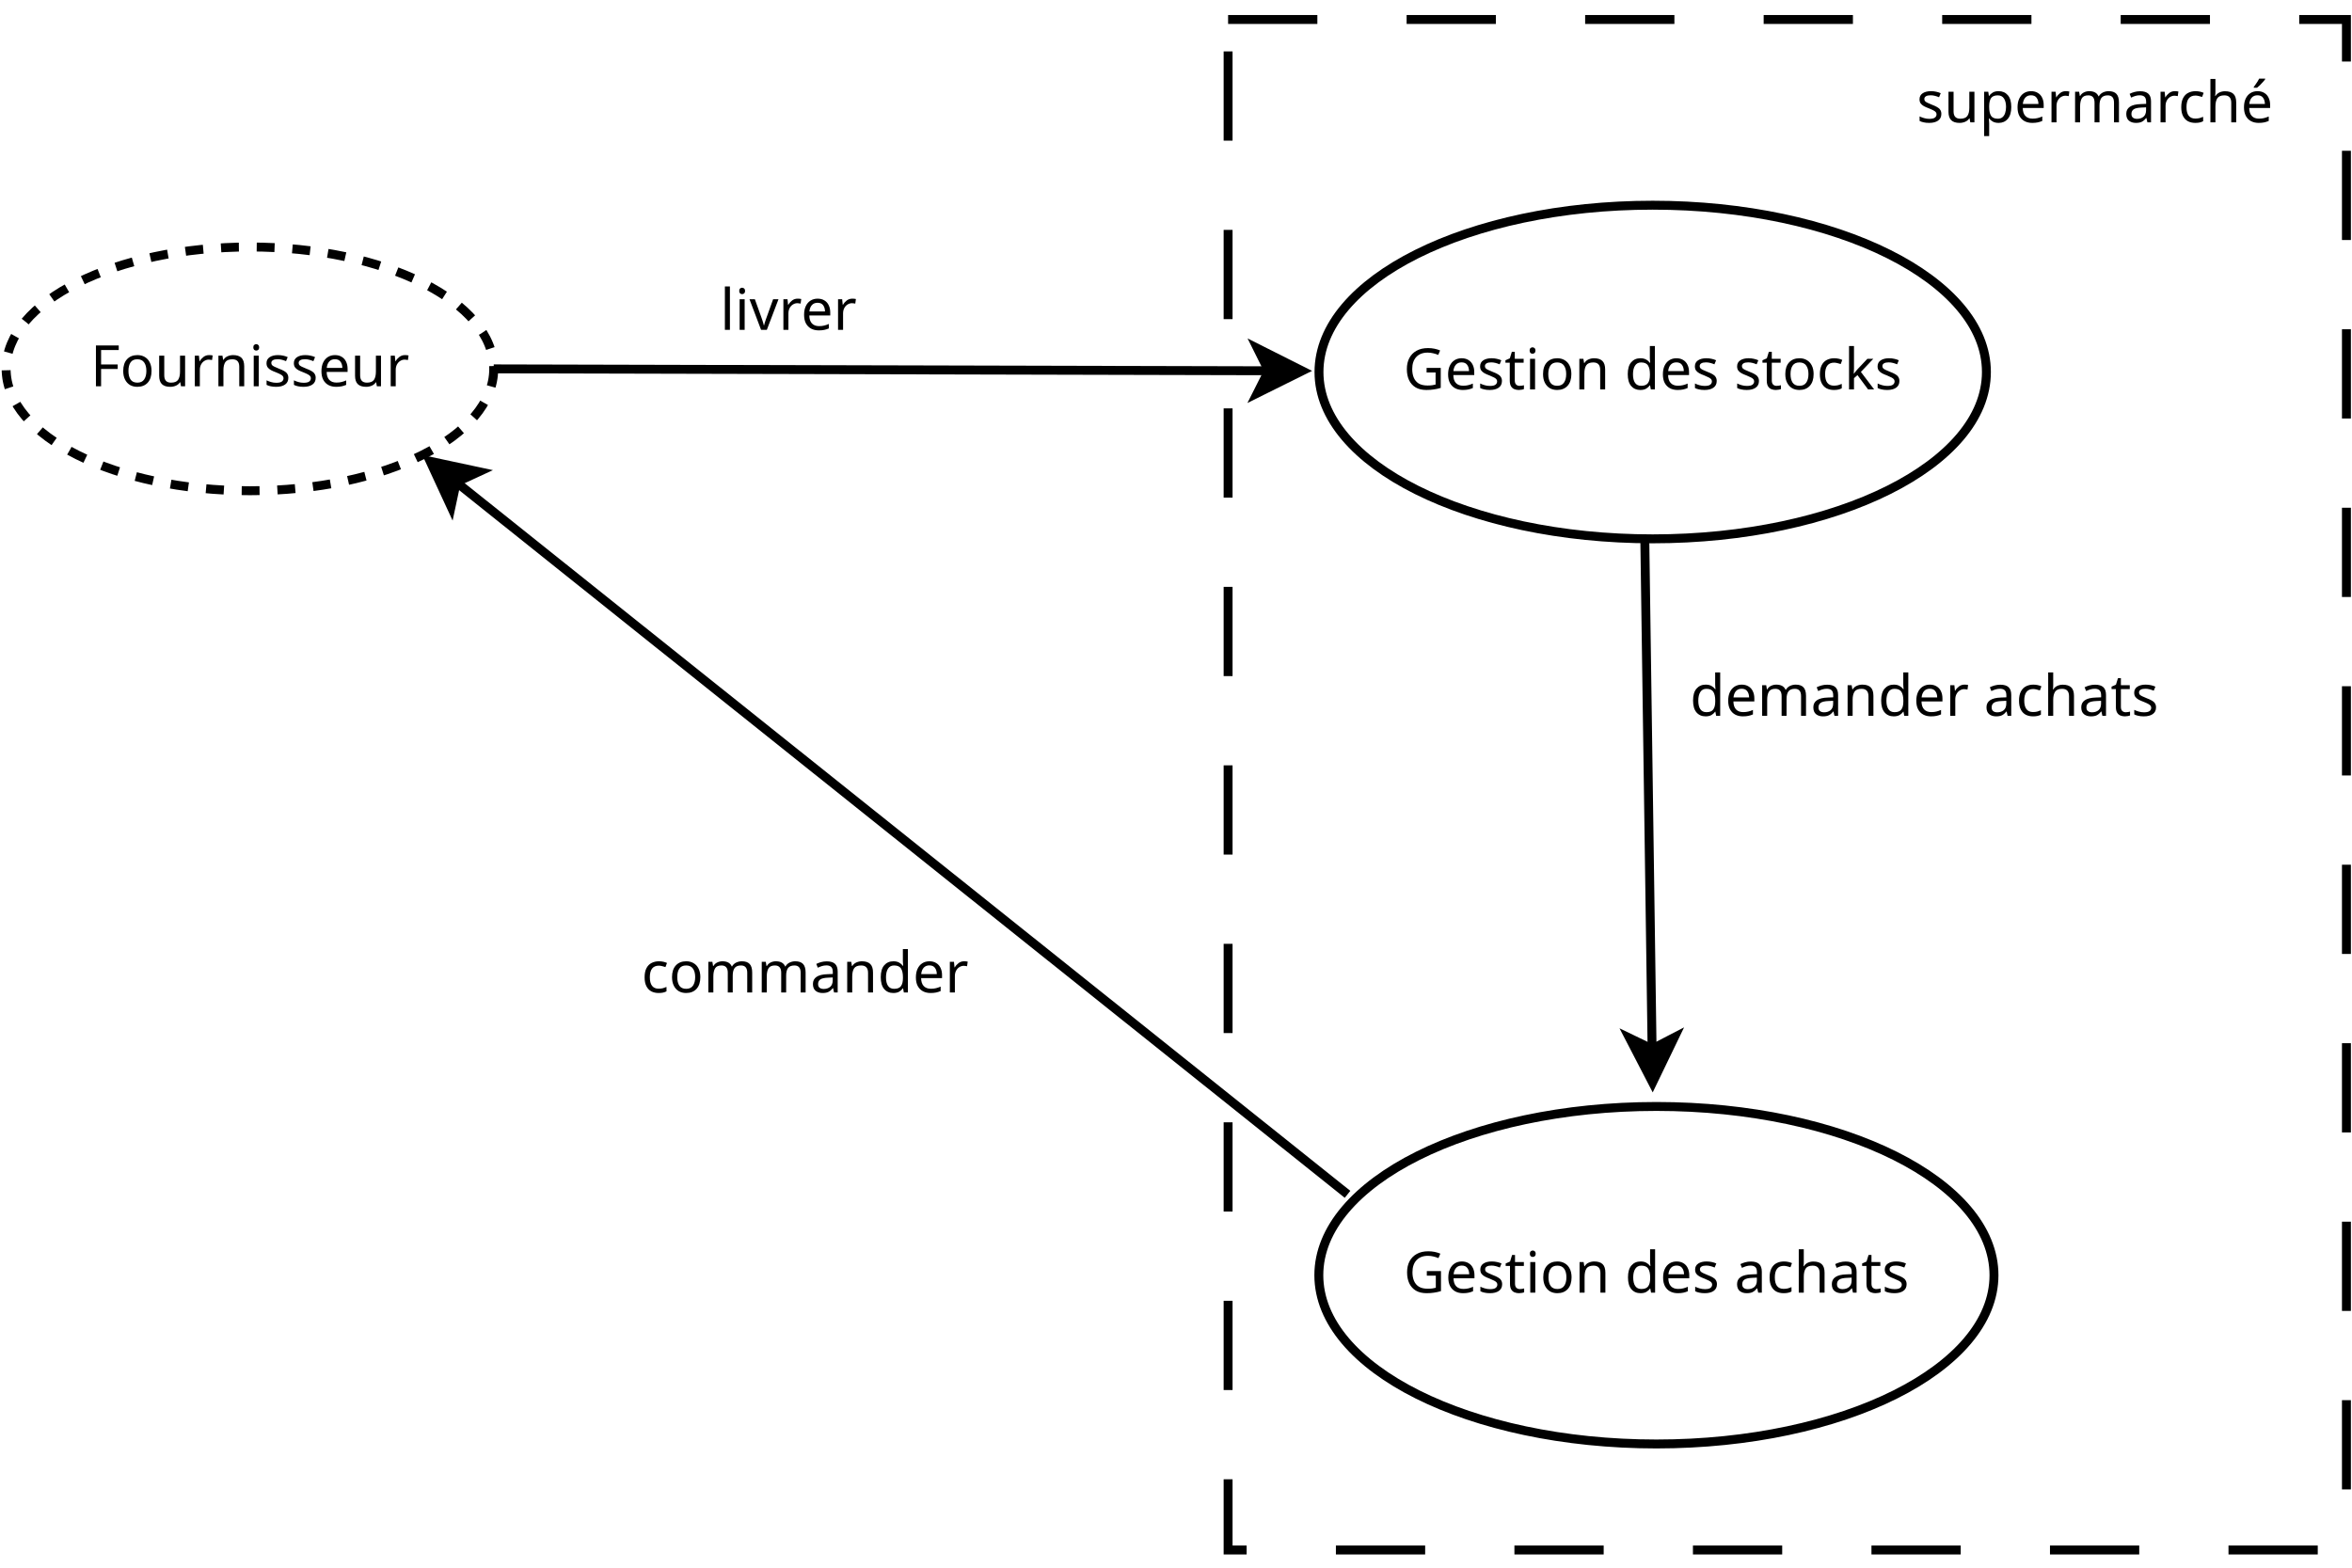
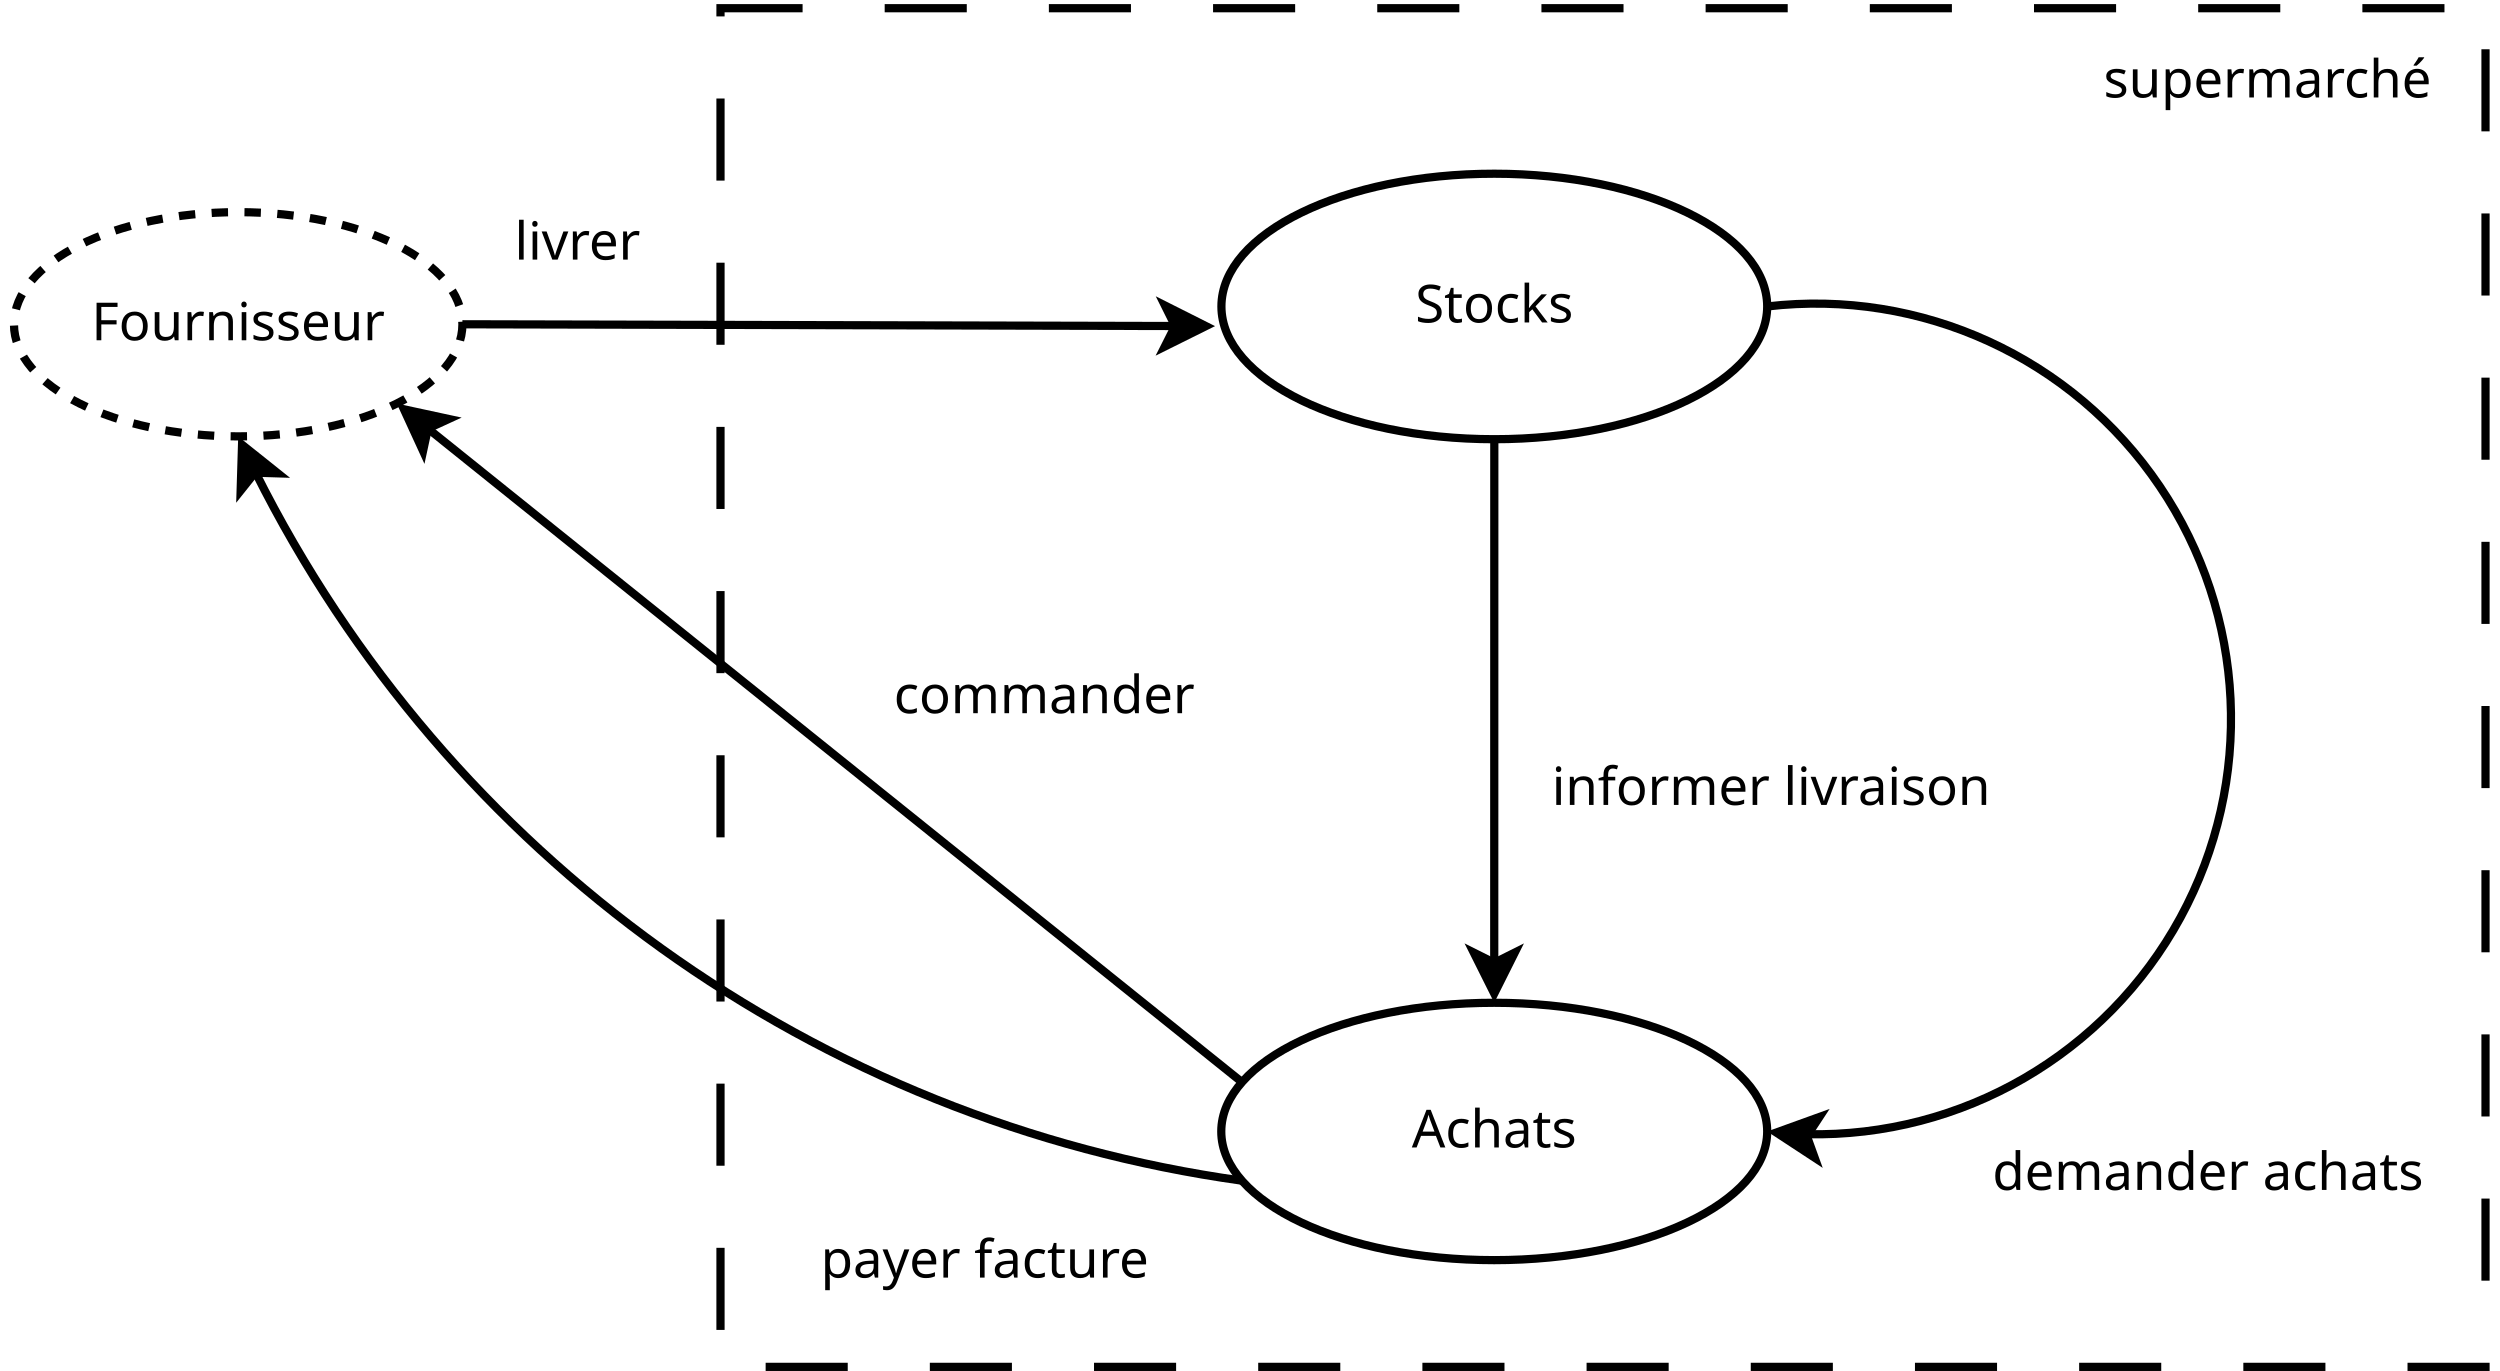
- <svg xmlns="http://www.w3.org/2000/svg" width="27cm" height="18cm" viewBox="317 198 527 346">
+ <svg xmlns="http://www.w3.org/2000/svg" width="31cm" height="17cm" viewBox="317 199 605 334">
  <g>
    <ellipse style="fill: none; fill-opacity:0; stroke-width: 2; stroke-dasharray: 4; stroke: #000000" cx="373" cy="277.999" rx="54.626" ry="27.313" />
    <text font-size="12.8" style="fill: #000000;text-anchor:middle;font-family:sans-serif;font-style:normal;font-weight:normal" x="373" y="281.899">
      <tspan x="373" y="281.899">Fournisseur</tspan>
    </text>
  </g>
  <g>
-     <rect style="fill: none; fill-opacity:0; stroke-width: 2; stroke-dasharray: 20; stroke: #000000" x="592.174" y="199.7" width="250.577" height="343" />
-     <text font-size="12.8" style="fill: #000000;text-anchor:middle;font-family:sans-serif;font-style:normal;font-weight:normal" x="717.463" y="375.1">
-       <tspan x="717.463" y="375.1" />
+     <rect style="fill: none; fill-opacity:0; stroke-width: 2; stroke-dasharray: 20; stroke: #000000" x="490.5" y="201" width="430" height="331" />
+     <text font-size="12.8" style="fill: #000000;text-anchor:middle;font-family:sans-serif;font-style:normal;font-weight:normal" x="705.5" y="370.4">
+       <tspan x="705.5" y="370.4" />
    </text>
  </g>
  <g>
-     <rect style="fill: none; fill-opacity:0; stroke-width: 2.35099e-37; stroke-dasharray: 20; stroke: #000000" x="733.3" y="199.7" width="106.15" height="38.3" />
-     <text font-size="12.8" style="fill: #000000;text-anchor:middle;font-family:sans-serif;font-style:normal;font-weight:normal" x="786.375" y="222.75">
-       <tspan x="786.375" y="222.75">supermarché</tspan>
+     <rect style="fill: none; fill-opacity:0; stroke-width: 2.35099e-37; stroke-dasharray: 20; stroke: #000000" x="814.3" y="199.7" width="106.15" height="38.3" />
+     <text font-size="12.8" style="fill: #000000;text-anchor:middle;font-family:sans-serif;font-style:normal;font-weight:normal" x="867.375" y="222.75">
+       <tspan x="867.375" y="222.75">supermarché</tspan>
    </text>
-   </g>
-   <g>
-     <line style="fill: none; fill-opacity:0; stroke-width: 2; stroke: #000000" x1="618.936" y1="462.994" x2="419.232" y2="303.392" />
-     <polygon style="fill: #000000" points="413.373,298.71 424.306,301.047 419.232,303.392 418.063,308.859 " />
-     <polygon style="fill: none; fill-opacity:0; stroke-width: 2; stroke: #000000" points="413.373,298.71 424.306,301.047 419.232,303.392 418.063,308.859 " />
  </g>
  <g>
    <line style="fill: none; fill-opacity:0; stroke-width: 2; stroke: #000000" x1="427.626" y1="278" x2="601.254" y2="278.426" />
    <polygon style="fill: #000000" points="608.754,278.445 598.742,283.42 601.254,278.426 598.766,273.42 " />
    <polygon style="fill: none; fill-opacity:0; stroke-width: 2; stroke: #000000" points="608.754,278.445 598.742,283.42 601.254,278.426 598.766,273.42 " />
  </g>
  <g>
-     <line style="fill: none; fill-opacity:0; stroke-width: 2; stroke: #000000" x1="685.545" y1="316.447" x2="687.175" y2="430.415" />
-     <polygon style="fill: #000000" points="687.282,437.914 682.14,427.987 687.175,430.415 692.138,427.844 " />
-     <polygon style="fill: none; fill-opacity:0; stroke-width: 2; stroke: #000000" points="687.282,437.914 682.14,427.987 687.175,430.415 692.138,427.844 " />
-   </g>
-   <g>
-     <rect style="fill: none; fill-opacity:0; stroke-width: 2.35099e-37; stroke-dasharray: 20; stroke: #000000" x="461.3" y="246.7" width="64.7" height="37.3" />
-     <text font-size="12.8" style="fill: #000000;text-anchor:middle;font-family:sans-serif;font-style:normal;font-weight:normal" x="493.65" y="269.25">
-       <tspan x="493.65" y="269.25">livrer</tspan>
+     <rect style="fill: none; fill-opacity:0; stroke-width: 2.35099e-37; stroke-dasharray: 20; stroke: #000000" x="423.3" y="239.7" width="64.7" height="37.3" />
+     <text font-size="12.8" style="fill: #000000;text-anchor:middle;font-family:sans-serif;font-style:normal;font-weight:normal" x="455.65" y="262.25">
+       <tspan x="455.65" y="262.25">livrer</tspan>
    </text>
  </g>
  <g>
-     <ellipse style="fill: none; fill-opacity:0; stroke-width: 2; stroke: #000000" cx="687.311" cy="278.706" rx="74.773" ry="37.386" />
-     <text font-size="12.8" style="fill: #000000;text-anchor:middle;font-family:sans-serif;font-style:normal;font-weight:normal" x="687.311" y="282.606">
-       <tspan x="687.311" y="282.606">Gestion des stocks</tspan>
+     <ellipse style="fill: none; fill-opacity:0; stroke-width: 2; stroke: #000000" cx="679.019" cy="273.66" rx="66.481" ry="32.34" />
+     <text font-size="12.8" style="fill: #000000;text-anchor:middle;font-family:sans-serif;font-style:normal;font-weight:normal" x="679.019" y="277.56">
+       <tspan x="679.019" y="277.56">Stocks</tspan>
    </text>
  </g>
  <g>
-     <ellipse style="fill: none; fill-opacity:0; stroke-width: 2; stroke: #000000" cx="688.142" cy="481.121" rx="75.639" ry="37.82" />
-     <text font-size="12.8" style="fill: #000000;text-anchor:middle;font-family:sans-serif;font-style:normal;font-weight:normal" x="688.142" y="485.021">
-       <tspan x="688.142" y="485.021">Gestion des achats</tspan>
+     <ellipse style="fill: none; fill-opacity:0; stroke-width: 2; stroke: #000000" cx="679.001" cy="474.651" rx="66.499" ry="31.349" />
+     <text font-size="12.8" style="fill: #000000;text-anchor:middle;font-family:sans-serif;font-style:normal;font-weight:normal" x="679.001" y="478.551">
+       <tspan x="679.001" y="478.551">Achats</tspan>
    </text>
  </g>
  <g>
-     <rect style="fill: none; fill-opacity:0; stroke-width: 2.35099e-37; stroke-dasharray: 20; stroke: #000000" x="670.3" y="332.7" width="155.725" height="38.3" />
-     <text font-size="12.8" style="fill: #000000;text-anchor:middle;font-family:sans-serif;font-style:normal;font-weight:normal" x="748.162" y="355.75">
-       <tspan x="748.162" y="355.75">demander achats</tspan>
+     <rect style="fill: none; fill-opacity:0; stroke-width: 2.35099e-37; stroke-dasharray: 20; stroke: #000000" x="786.725" y="467" width="132.3" height="36" />
+     <text font-size="12.8" style="fill: #000000;text-anchor:middle;font-family:sans-serif;font-style:normal;font-weight:normal" x="852.875" y="488.9">
+       <tspan x="852.875" y="488.9">demander achats</tspan>
    </text>
  </g>
  <g>
-     <rect style="fill: none; fill-opacity:0; stroke-width: 2.35099e-37; stroke-dasharray: 20; stroke: #000000" x="444.3" y="394.7" width="106.15" height="38.3" />
-     <text font-size="12.8" style="fill: #000000;text-anchor:middle;font-family:sans-serif;font-style:normal;font-weight:normal" x="497.375" y="417.75">
-       <tspan x="497.375" y="417.75">commander</tspan>
+     <rect style="fill: none; fill-opacity:0; stroke-width: 2.35099e-37; stroke-dasharray: 20; stroke: #000000" x="516.3" y="349.7" width="106.15" height="38.3" />
+     <text font-size="12.8" style="fill: #000000;text-anchor:middle;font-family:sans-serif;font-style:normal;font-weight:normal" x="569.375" y="372.75">
+       <tspan x="569.375" y="372.75">commander</tspan>
+     </text>
+   </g>
+   <g>
+     <path style="fill: none; fill-opacity:0; stroke-width: 2; stroke: #000000" d="M 377.22,314.082 A 317.757,317.757 0 0 0 617.564,486.648" />
+     <polygon style="fill: #000000" points="373.939,307.342 382.675,314.319 377.087,314.149 373.598,318.517 " />
+     <polygon style="fill: none; fill-opacity:0; stroke-width: 2; stroke: #000000" points="373.939,307.342 382.675,314.319 377.087,314.149 373.598,318.517 " />
+   </g>
+   <g>
+     <rect style="fill: none; fill-opacity:0; stroke-width: 2.35099e-37; stroke-dasharray: 20; stroke: #000000" x="501.8" y="487.2" width="106.15" height="38.3" />
+     <text font-size="12.8" style="fill: #000000;text-anchor:middle;font-family:sans-serif;font-style:normal;font-weight:normal" x="554.875" y="510.25">
+       <tspan x="554.875" y="510.25">payer facture</tspan>
+     </text>
+   </g>
+   <g>
+     <line style="fill: none; fill-opacity:0; stroke-width: 2; stroke: #000000" x1="617.564" y1="462.654" x2="419.219" y2="303.408" />
+     <polygon style="fill: #000000" points="413.37,298.712 424.298,301.074 419.219,303.408 418.038,308.872 " />
+     <polygon style="fill: none; fill-opacity:0; stroke-width: 2; stroke: #000000" points="413.37,298.712 424.298,301.074 419.219,303.408 418.038,308.872 " />
+   </g>
+   <g>
+     <path style="fill: none; fill-opacity:0; stroke-width: 2; stroke: #000000" d="M 755.179,475.32 A 101.187,101.187 0 1 0 745.5,273.66" />
+     <polygon style="fill: #000000" points="747.721,474.912 758.236,471.114 755.169,475.788 757.069,481.045 " />
+     <polygon style="fill: none; fill-opacity:0; stroke-width: 2; stroke: #000000" points="747.721,474.912 758.236,471.114 755.169,475.788 757.069,481.045 " />
+   </g>
+   <g>
+     <line style="fill: none; fill-opacity:0; stroke-width: 2; stroke: #000000" x1="679.019" y1="306" x2="679.002" y2="433.566" />
+     <polygon style="fill: #000000" points="679.001,441.066 674.003,431.065 679.002,433.566 684.003,431.067 " />
+     <polygon style="fill: none; fill-opacity:0; stroke-width: 2; stroke: #000000" points="679.001,441.066 674.003,431.065 679.002,433.566 684.003,431.067 " />
+   </g>
+   <g>
+     <rect style="fill: none; fill-opacity:0; stroke-width: 2.35099e-37; stroke-dasharray: 20; stroke: #000000" x="680.125" y="373.2" width="132.65" height="36" />
+     <text font-size="12.8" style="fill: #000000;text-anchor:middle;font-family:sans-serif;font-style:normal;font-weight:normal" x="746.45" y="395.1">
+       <tspan x="746.45" y="395.1">informer livraison</tspan>
    </text>
  </g>
</svg>
